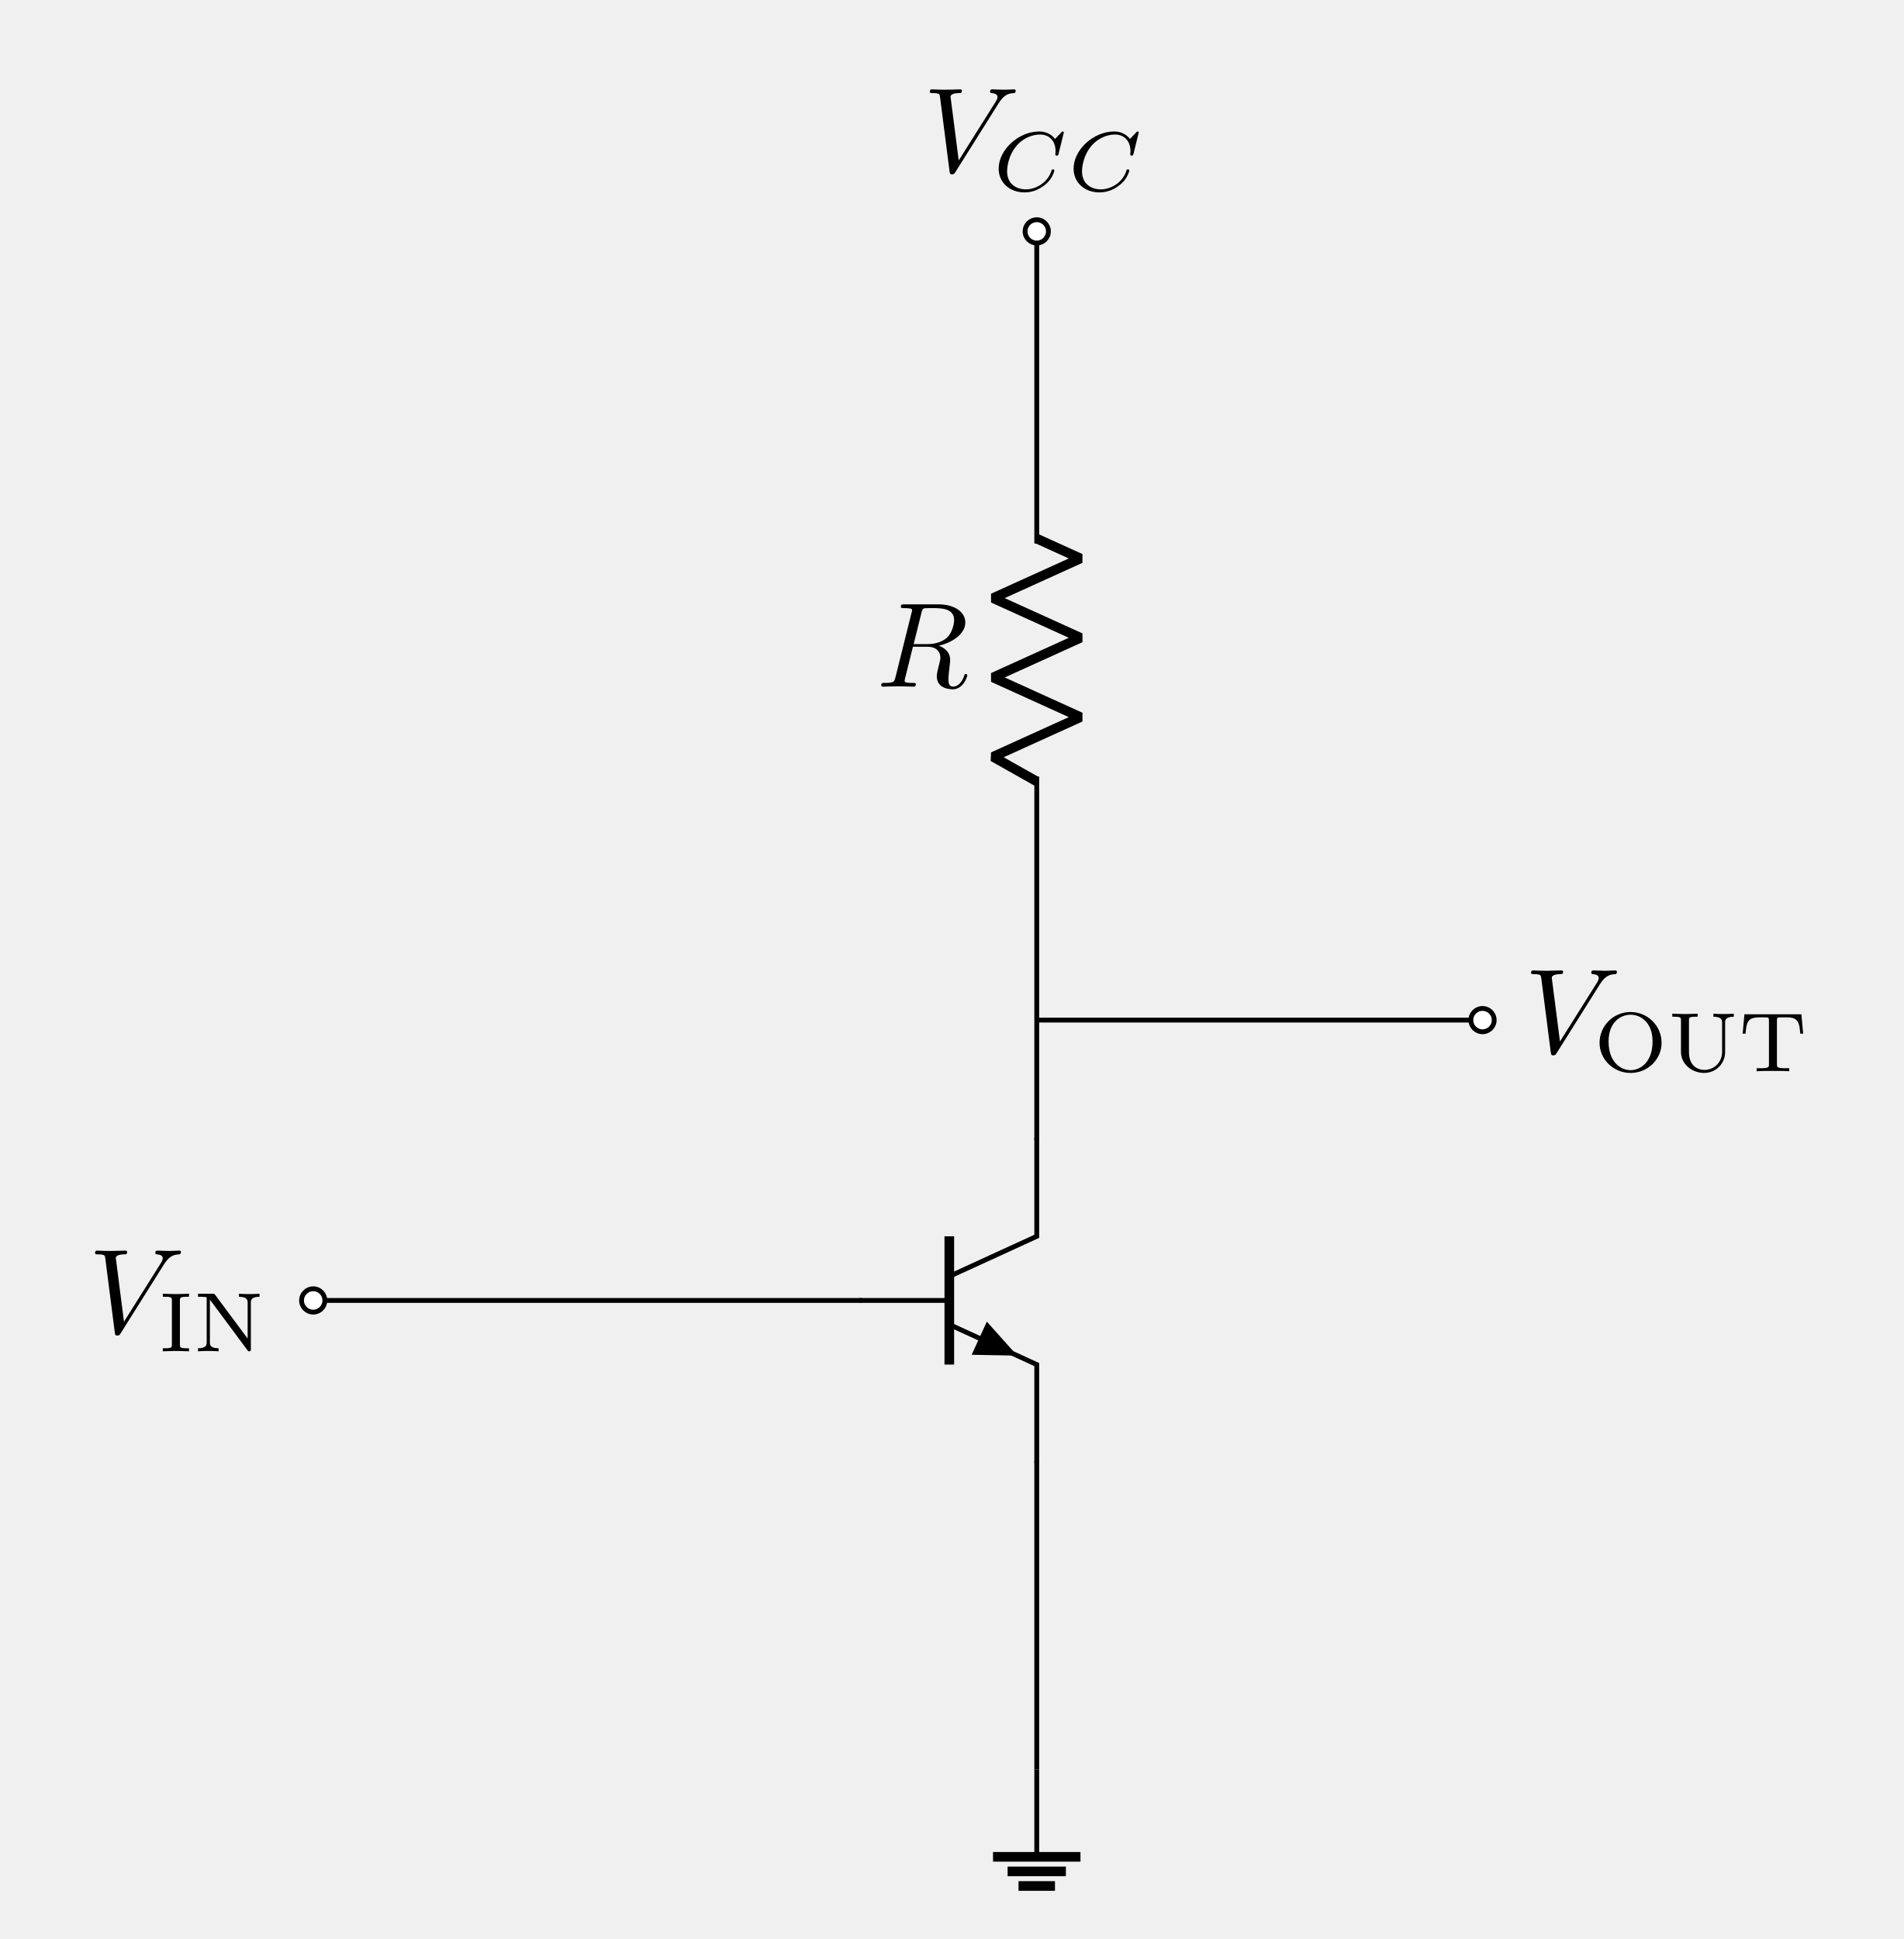
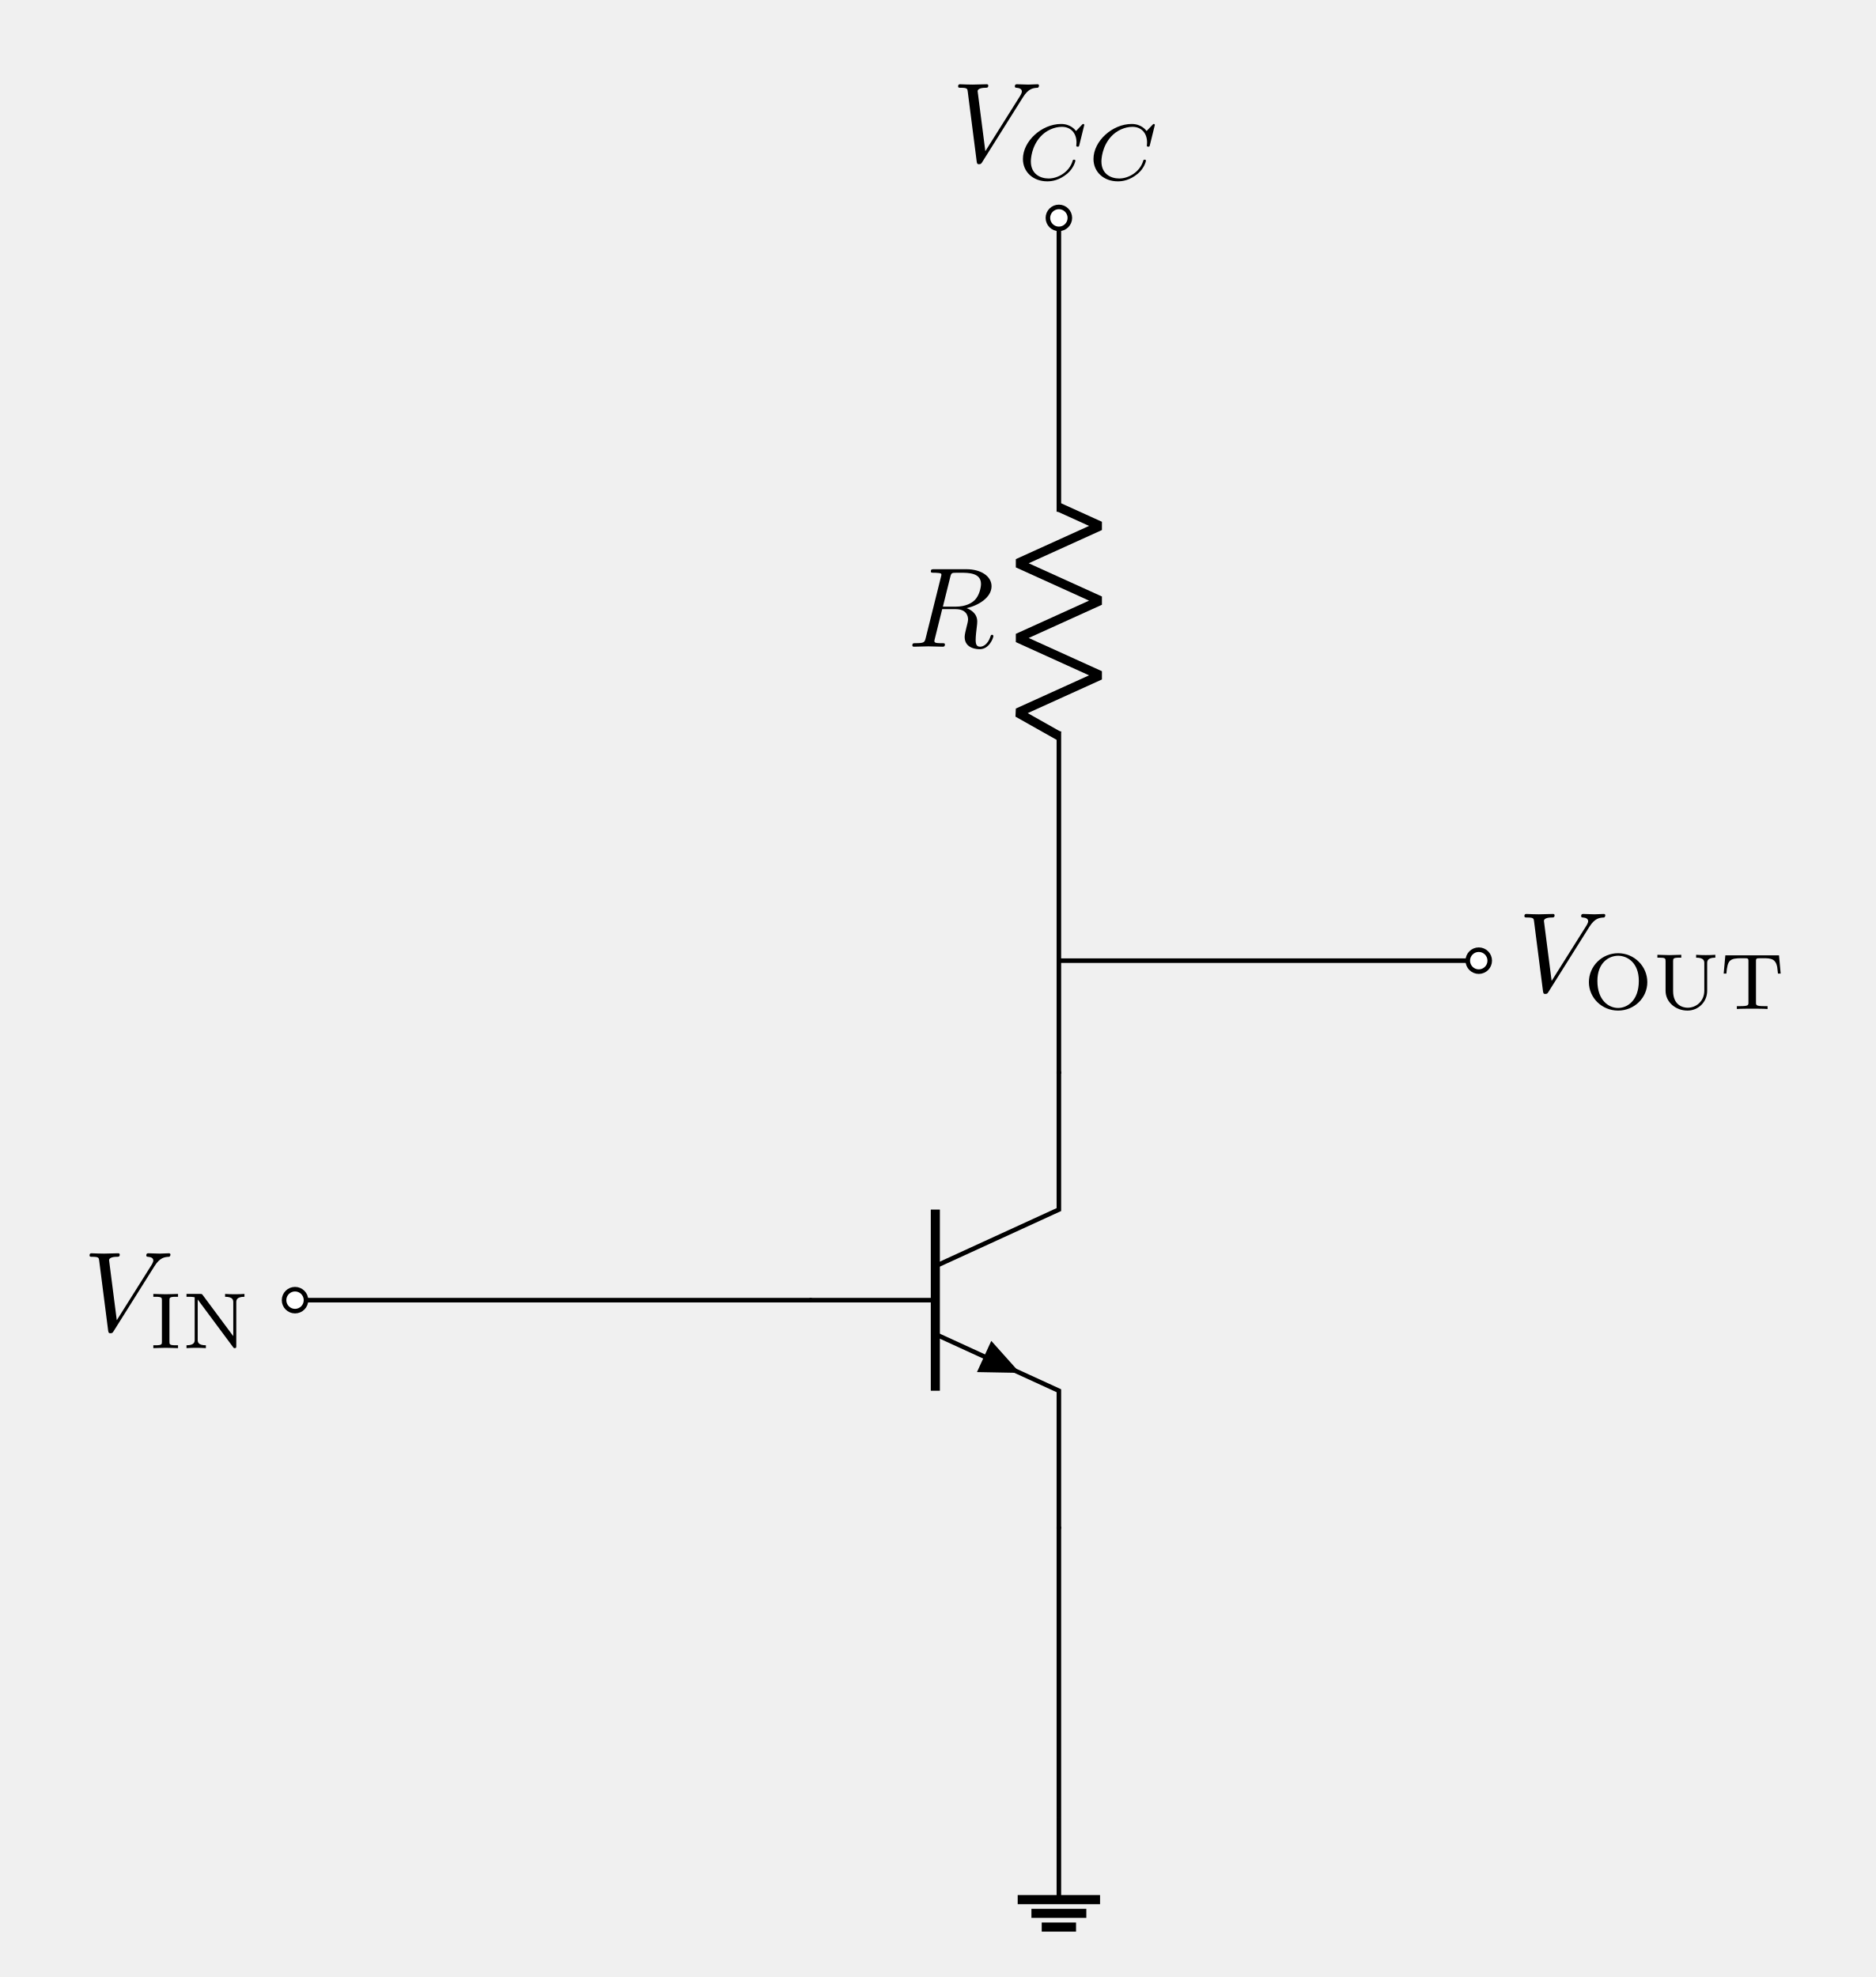
- <svg xmlns="http://www.w3.org/2000/svg" xmlns:xlink="http://www.w3.org/1999/xlink" version="1.1" viewBox="0 0 157.375 160.283" class="circuit-svg" role="img" fill="currentColor">
+ <svg xmlns="http://www.w3.org/2000/svg" xmlns:xlink="http://www.w3.org/1999/xlink" version="1.1" viewBox="0 0 164.603 173.535" class="circuit-svg" role="img" fill="currentColor">
  <defs>
    <path id="vi-bjt-amplifier-g2-1" d="M5.876-4.809C5.876-4.844 5.855-4.9 5.785-4.9C5.736-4.9 5.722-4.886 5.66-4.816L5.151-4.28C5.088-4.363 4.698-4.9 3.84-4.9C2.147-4.9 .488-3.401 .488-1.826C.488-.69 1.38 .139 2.628 .139C3.004 .139 3.673 .063 4.391-.544C4.942-1.011 5.095-1.617 5.095-1.673C5.095-1.763 5.011-1.763 4.977-1.763C4.886-1.763 4.872-1.729 4.851-1.652C4.565-.697 3.59-.112 2.746-.112C2.007-.112 1.185-.509 1.185-1.61C1.185-1.812 1.234-2.913 2.035-3.792C2.516-4.328 3.248-4.649 3.91-4.649C4.719-4.649 5.193-4.064 5.193-3.283C5.193-3.088 5.172-3.039 5.172-2.997C5.172-2.906 5.262-2.906 5.297-2.906C5.409-2.906 5.409-2.927 5.444-3.06L5.876-4.809Z" />
    <path id="vi-bjt-amplifier-g1-1" d="M1.77-4.189C1.77-4.426 1.77-4.51 2.342-4.51H2.523V-4.761C2.467-4.761 1.715-4.733 1.443-4.733C1.164-4.733 .397-4.761 .355-4.761V-4.51H.537C1.108-4.51 1.108-4.426 1.108-4.189V-.572C1.108-.335 1.108-.251 .537-.251H.355V0C.411 0 1.164-.028 1.436-.028C1.715-.028 2.481 0 2.523 0V-.251H2.342C1.77-.251 1.77-.335 1.77-.572V-4.189Z" />
    <path id="vi-bjt-amplifier-g1-2" d="M1.819-4.656C1.742-4.754 1.736-4.761 1.596-4.761H.39V-4.51H.599C.899-4.51 1.073-4.475 1.108-4.468V-.753C1.108-.565 1.108-.251 .39-.251V0C.676-.021 .955-.028 1.241-.028S1.805-.021 2.091 0V-.251C1.373-.251 1.373-.565 1.373-.753V-4.273L4.468-.105C4.537-.007 4.544 0 4.628 0C4.761 0 4.761-.063 4.761-.195V-4.008C4.761-4.196 4.761-4.51 5.478-4.51V-4.761C5.193-4.74 4.914-4.733 4.628-4.733S4.064-4.74 3.778-4.761V-4.51C4.496-4.51 4.496-4.196 4.496-4.008V-1.052L1.819-4.656Z" />
    <path id="vi-bjt-amplifier-g1-3" d="M5.618-2.356C5.618-3.75 4.475-4.9 3.053-4.9C1.624-4.9 .488-3.75 .488-2.356C.488-.99 1.624 .139 3.053 .139S5.618-.99 5.618-2.356ZM3.053-.091C2.237-.091 1.234-.753 1.234-2.467C1.234-4.084 2.258-4.677 3.053-4.677S4.872-4.084 4.872-2.467C4.872-.753 3.868-.091 3.053-.091Z" />
    <path id="vi-bjt-amplifier-g1-4" d="M5.193-4.712H.481L.335-3.109H.572C.669-4.314 .871-4.461 1.945-4.461C2.084-4.461 2.286-4.461 2.356-4.454C2.509-4.426 2.509-4.349 2.509-4.189V-.572C2.509-.342 2.509-.251 1.784-.251H1.492V0C1.833-.028 2.481-.028 2.844-.028S3.847-.028 4.189 0V-.251H3.896C3.171-.251 3.171-.342 3.171-.572V-4.189C3.171-4.349 3.171-4.426 3.325-4.454C3.394-4.461 3.597-4.461 3.736-4.461C4.126-4.461 4.426-4.461 4.67-4.321C4.984-4.133 5.032-3.687 5.039-3.652L5.102-3.109H5.339L5.193-4.712Z" />
    <path id="vi-bjt-amplifier-g1-5" d="M4.761-4.008C4.761-4.196 4.761-4.51 5.478-4.51V-4.761C5.2-4.74 4.914-4.733 4.635-4.733S4.07-4.74 3.792-4.761V-4.51C4.51-4.51 4.51-4.196 4.51-4.008V-1.617C4.51-.655 3.771-.112 3.046-.112C2.635-.112 1.77-.328 1.77-1.582V-4.196C1.77-4.433 1.784-4.51 2.321-4.51H2.488V-4.761C2.14-4.747 1.694-4.733 1.443-4.733C1.185-4.733 .739-4.747 .39-4.761V-4.51H.558C1.094-4.51 1.108-4.44 1.108-4.196V-1.603C1.108-.599 2 .139 3.032 .139C3.987 .139 4.761-.62 4.761-1.596V-4.008Z" />
    <path id="vi-bjt-amplifier-g0-1" d="M3.735-6.115C3.795-6.354 3.825-6.454 4.014-6.484C4.104-6.494 4.422-6.494 4.621-6.494C5.329-6.494 6.434-6.494 6.434-5.508C6.434-5.169 6.275-4.482 5.886-4.094C5.627-3.835 5.1-3.516 4.203-3.516H3.088L3.735-6.115ZM5.169-3.386C6.175-3.606 7.36-4.303 7.36-5.309C7.36-6.165 6.464-6.803 5.159-6.803H2.321C2.121-6.803 2.032-6.803 2.032-6.603C2.032-6.494 2.121-6.494 2.311-6.494C2.331-6.494 2.52-6.494 2.689-6.474C2.868-6.454 2.958-6.444 2.958-6.315C2.958-6.275 2.948-6.245 2.918-6.125L1.584-.777C1.484-.388 1.464-.309 .677-.309C.498-.309 .408-.309 .408-.11C.408 0 .528 0 .548 0C.827 0 1.524-.03 1.803-.03S2.789 0 3.068 0C3.147 0 3.267 0 3.267-.199C3.267-.309 3.177-.309 2.988-.309C2.619-.309 2.341-.309 2.341-.488C2.341-.548 2.361-.598 2.37-.657L3.028-3.297H4.213C5.119-3.297 5.299-2.739 5.299-2.39C5.299-2.241 5.219-1.932 5.159-1.703C5.09-1.424 5-1.056 5-.857C5 .219 6.195 .219 6.325 .219C7.171 .219 7.52-.787 7.52-.926C7.52-1.046 7.41-1.046 7.4-1.046C7.311-1.046 7.291-.976 7.271-.906C7.022-.169 6.594 0 6.364 0C6.036 0 5.966-.219 5.966-.608C5.966-.916 6.026-1.424 6.066-1.743C6.086-1.882 6.105-2.072 6.105-2.211C6.105-2.978 5.438-3.287 5.169-3.386Z" />
    <path id="vi-bjt-amplifier-g0-2" d="M6.255-5.667C6.743-6.444 7.161-6.474 7.53-6.494C7.649-6.504 7.659-6.673 7.659-6.683C7.659-6.763 7.609-6.803 7.53-6.803C7.271-6.803 6.982-6.773 6.713-6.773C6.384-6.773 6.046-6.803 5.727-6.803C5.667-6.803 5.538-6.803 5.538-6.613C5.538-6.504 5.627-6.494 5.697-6.494C5.966-6.474 6.155-6.374 6.155-6.165C6.155-6.016 6.006-5.797 6.006-5.787L2.948-.926L2.271-6.195C2.271-6.364 2.5-6.494 2.958-6.494C3.098-6.494 3.207-6.494 3.207-6.693C3.207-6.783 3.127-6.803 3.068-6.803C2.669-6.803 2.241-6.773 1.833-6.773C1.653-6.773 1.464-6.783 1.285-6.783S.916-6.803 .747-6.803C.677-6.803 .558-6.803 .558-6.613C.558-6.494 .647-6.494 .807-6.494C1.365-6.494 1.374-6.404 1.404-6.155L2.191-.01C2.221 .189 2.261 .219 2.39 .219C2.55 .219 2.59 .169 2.669 .04L6.255-5.667Z" />
  </defs>
  <g id="vi-bjt-amplifier-page1">
-     <path d="M85.705 94.046V102.197L78.476 105.51" stroke="currentColor" fill="none" stroke-width=".399" stroke-miterlimit="10" />
-     <path d="M78.476 102.197V112.799" stroke="currentColor" fill="none" stroke-width=".797" stroke-miterlimit="10" />
-     <path d="M78.476 109.486L85.705 112.799V120.95" stroke="currentColor" fill="none" stroke-width=".399" stroke-miterlimit="10" />
-     <path d="M80.951 110.62L81.579 109.25L84.091 112.059L80.323 111.99Z" />
-     <path d="M78.476 107.498H71.049" stroke="currentColor" fill="none" stroke-width=".399" stroke-miterlimit="10" />
-     <path d="M71.248 107.498H64.161M64.161 107.498H57.074H41.484M41.484 107.498H25.893" stroke="currentColor" fill="none" stroke-width=".399" stroke-miterlimit="10" />
-     <path d="M26.856 107.498C26.856 106.966 26.425 106.534 25.893 106.534C25.361 106.534 24.929 106.966 24.929 107.498S25.361 108.462 25.893 108.462C26.425 108.462 26.856 108.03 26.856 107.498Z" fill="#fff" />
-     <path d="M26.856 107.498C26.856 106.966 26.425 106.534 25.893 106.534C25.361 106.534 24.929 106.966 24.929 107.498S25.361 108.462 25.893 108.462C26.425 108.462 26.856 108.03 26.856 107.498Z" stroke="currentColor" fill="none" stroke-width=".399" stroke-miterlimit="10" />
-     <g transform="matrix(.999739 0 0 .999739 0 160.283)">
-       <use x="7.304" y="-50.115" xlink:href="#vi-bjt-amplifier-g0-2" />
+     <path d="M92.934 94.046V106.173L82.091 111.142" stroke="currentColor" fill="none" stroke-width=".399" stroke-miterlimit="10" />
+     <path d="M82.091 106.173V122.075" stroke="currentColor" fill="none" stroke-width=".797" stroke-miterlimit="10" />
+     <path d="M82.091 117.106L92.934 122.075V134.202" stroke="currentColor" fill="none" stroke-width=".399" stroke-miterlimit="10" />
+     <path d="M86.373 119.068L87.001 117.698L89.513 120.507L85.745 120.438Z" />
+     <path d="M82.091 114.124H71.049" stroke="currentColor" fill="none" stroke-width=".399" stroke-miterlimit="10" />
+     <path d="M71.248 114.124H64.162M64.162 114.124H57.075H41.484M41.484 114.124H25.893" stroke="currentColor" fill="none" stroke-width=".399" stroke-miterlimit="10" />
+     <path d="M26.857 114.124C26.857 113.592 26.425 113.16 25.893 113.16S24.93 113.592 24.93 114.124S25.361 115.088 25.893 115.088S26.857 114.656 26.857 114.124Z" fill="#fff" />
+     <path d="M26.857 114.124C26.857 113.592 26.425 113.16 25.893 113.16S24.93 113.592 24.93 114.124S25.361 115.088 25.893 115.088S26.857 114.656 26.857 114.124Z" stroke="currentColor" fill="none" stroke-width=".399" stroke-miterlimit="10" />
+     <g transform="matrix(.999739 0 0 .999739 0 173.535)">
+       <use x="7.304" y="-56.74" xlink:href="#vi-bjt-amplifier-g0-2" />
    </g>
-     <g transform="matrix(.999455 0 0 .999455 0 160.283)">
-       <use x="13.11" y="-48.607" xlink:href="#vi-bjt-amplifier-g1-1" />
-       <use x="15.988" y="-48.607" xlink:href="#vi-bjt-amplifier-g1-2" />
+     <g transform="matrix(.999455 0 0 .999455 0 173.535)">
+       <use x="13.11" y="-55.23" xlink:href="#vi-bjt-amplifier-g1-1" />
+       <use x="15.988" y="-55.23" xlink:href="#vi-bjt-amplifier-g1-2" />
    </g>
-     <path d="M85.705 120.75V146.262" stroke="currentColor" fill="none" stroke-width=".399" stroke-miterlimit="10" />
-     <path d="M85.705 146.262V153.491" stroke="currentColor" fill="none" stroke-width=".399" stroke-miterlimit="10" />
-     <path d="M82.091 153.491H89.319M83.296 154.695H88.114M84.199 155.9H87.211" stroke="currentColor" fill="none" stroke-width=".797" stroke-miterlimit="10" />
-     <path d="M85.705 94.246V84.324V64.198M85.705 44.922V24.796V21.961M85.705 21.961V19.126" stroke="currentColor" fill="none" stroke-width=".399" stroke-miterlimit="10" />
-     <path d="M85.705 64.596L82.091 62.558L89.319 59.279L82.091 56L89.319 52.721L82.091 49.442L89.319 46.163L85.705 44.524" stroke="currentColor" fill="none" stroke-width=".797" stroke-miterlimit="10" stroke-linejoin="bevel" />
-     <g transform="matrix(.999739 0 0 .999739 0 160.283)">
-       <use x="72.461" y="-103.551" xlink:href="#vi-bjt-amplifier-g0-1" />
+     <path d="M92.934 134.002V159.514" stroke="currentColor" fill="none" stroke-width=".399" stroke-miterlimit="10" />
+     <path d="M92.934 159.514V166.743" stroke="currentColor" fill="none" stroke-width=".399" stroke-miterlimit="10" />
+     <path d="M89.32 166.743H96.548M90.525 167.948H95.343M91.428 169.152H94.44" stroke="currentColor" fill="none" stroke-width=".797" stroke-miterlimit="10" />
+     <path d="M92.934 94.246V84.324V64.198M92.934 44.922V24.796V21.961M92.934 21.961V19.126" stroke="currentColor" fill="none" stroke-width=".399" stroke-miterlimit="10" />
+     <path d="M92.934 64.596L89.32 62.558L96.548 59.279L89.32 56L96.548 52.721L89.32 49.442L96.548 46.163L92.934 44.523" stroke="currentColor" fill="none" stroke-width=".797" stroke-miterlimit="10" stroke-linejoin="bevel" />
+     <g transform="matrix(.999739 0 0 .999739 0 173.535)">
+       <use x="79.687" y="-116.8" xlink:href="#vi-bjt-amplifier-g0-1" />
    </g>
-     <path d="M86.669 19.126C86.669 18.594 86.237 18.163 85.705 18.163S84.741 18.594 84.741 19.126C84.741 19.659 85.173 20.09 85.705 20.09S86.669 19.659 86.669 19.126Z" fill="#fff" />
-     <path d="M86.669 19.126C86.669 18.594 86.237 18.163 85.705 18.163S84.741 18.594 84.741 19.126C84.741 19.659 85.173 20.09 85.705 20.09S86.669 19.659 86.669 19.126Z" stroke="currentColor" fill="none" stroke-width=".399" stroke-miterlimit="10" />
-     <g transform="matrix(.999739 0 0 .999739 0 160.283)">
-       <use x="76.328" y="-146.132" xlink:href="#vi-bjt-amplifier-g0-2" />
+     <path d="M93.898 19.126C93.898 18.594 93.466 18.163 92.934 18.163S91.97 18.594 91.97 19.126C91.97 19.658 92.402 20.09 92.934 20.09S93.898 19.658 93.898 19.126Z" fill="#fff" />
+     <path d="M93.898 19.126C93.898 18.594 93.466 18.163 92.934 18.163S91.97 18.594 91.97 19.126C91.97 19.658 92.402 20.09 92.934 20.09S93.898 19.658 93.898 19.126Z" stroke="currentColor" fill="none" stroke-width=".399" stroke-miterlimit="10" />
+     <g transform="matrix(.999739 0 0 .999739 0 173.535)">
+       <use x="83.554" y="-159.38" xlink:href="#vi-bjt-amplifier-g0-2" />
    </g>
-     <g transform="matrix(.999455 0 0 .999455 0 160.283)">
-       <use x="82.114" y="-144.596" xlink:href="#vi-bjt-amplifier-g2-1" />
-       <use x="88.311" y="-144.596" xlink:href="#vi-bjt-amplifier-g2-1" />
+     <g transform="matrix(.999455 0 0 .999455 0 173.535)">
+       <use x="89.339" y="-157.842" xlink:href="#vi-bjt-amplifier-g2-1" />
+       <use x="95.536" y="-157.842" xlink:href="#vi-bjt-amplifier-g2-1" />
    </g>
-     <path d="M85.705 84.324L104.13 84.324M104.13 84.324L122.556 84.324" stroke="currentColor" fill="none" stroke-width=".399" stroke-miterlimit="10" />
-     <path d="M123.52 84.324C123.52 83.792 123.088 83.361 122.556 83.361C122.024 83.361 121.592 83.792 121.592 84.324C121.592 84.856 122.024 85.288 122.556 85.288C123.088 85.288 123.52 84.856 123.52 84.324Z" fill="#fff" />
-     <path d="M123.52 84.324C123.52 83.792 123.088 83.361 122.556 83.361C122.024 83.361 121.592 83.792 121.592 84.324C121.592 84.856 122.024 85.288 122.556 85.288C123.088 85.288 123.52 84.856 123.52 84.324Z" stroke="currentColor" fill="none" stroke-width=".399" stroke-miterlimit="10" />
-     <g transform="matrix(.999739 0 0 .999739 .000008 160.283)">
-       <use x="126.043" y="-73.283" xlink:href="#vi-bjt-amplifier-g0-2" />
+     <path d="M92.934 84.324L111.359 84.324M111.359 84.324L129.785 84.324" stroke="currentColor" fill="none" stroke-width=".399" stroke-miterlimit="10" />
+     <path d="M130.749 84.324C130.749 83.792 130.317 83.36 129.785 83.36C129.253 83.36 128.821 83.792 128.821 84.324C128.821 84.856 129.253 85.288 129.785 85.288C130.317 85.288 130.749 84.856 130.749 84.324Z" fill="#fff" />
+     <path d="M130.749 84.324C130.749 83.792 130.317 83.36 129.785 83.36C129.253 83.36 128.821 83.792 128.821 84.324C128.821 84.856 129.253 85.288 129.785 85.288C130.317 85.288 130.749 84.856 130.749 84.324Z" stroke="currentColor" fill="none" stroke-width=".399" stroke-miterlimit="10" />
+     <g transform="matrix(.999739 0 0 .999739 0 173.535)">
+       <use x="133.269" y="-86.531" xlink:href="#vi-bjt-amplifier-g0-2" />
    </g>
-     <g transform="matrix(.999455 0 0 .999455 .000008 160.283)">
-       <use x="131.815" y="-71.769" xlink:href="#vi-bjt-amplifier-g1-3" />
-       <use x="137.928" y="-71.769" xlink:href="#vi-bjt-amplifier-g1-5" />
-       <use x="143.804" y="-71.769" xlink:href="#vi-bjt-amplifier-g1-4" />
+     <g transform="matrix(.999455 0 0 .999455 0 173.535)">
+       <use x="139.04" y="-85.014" xlink:href="#vi-bjt-amplifier-g1-3" />
+       <use x="145.153" y="-85.014" xlink:href="#vi-bjt-amplifier-g1-5" />
+       <use x="151.029" y="-85.014" xlink:href="#vi-bjt-amplifier-g1-4" />
    </g>
  </g>
</svg>
